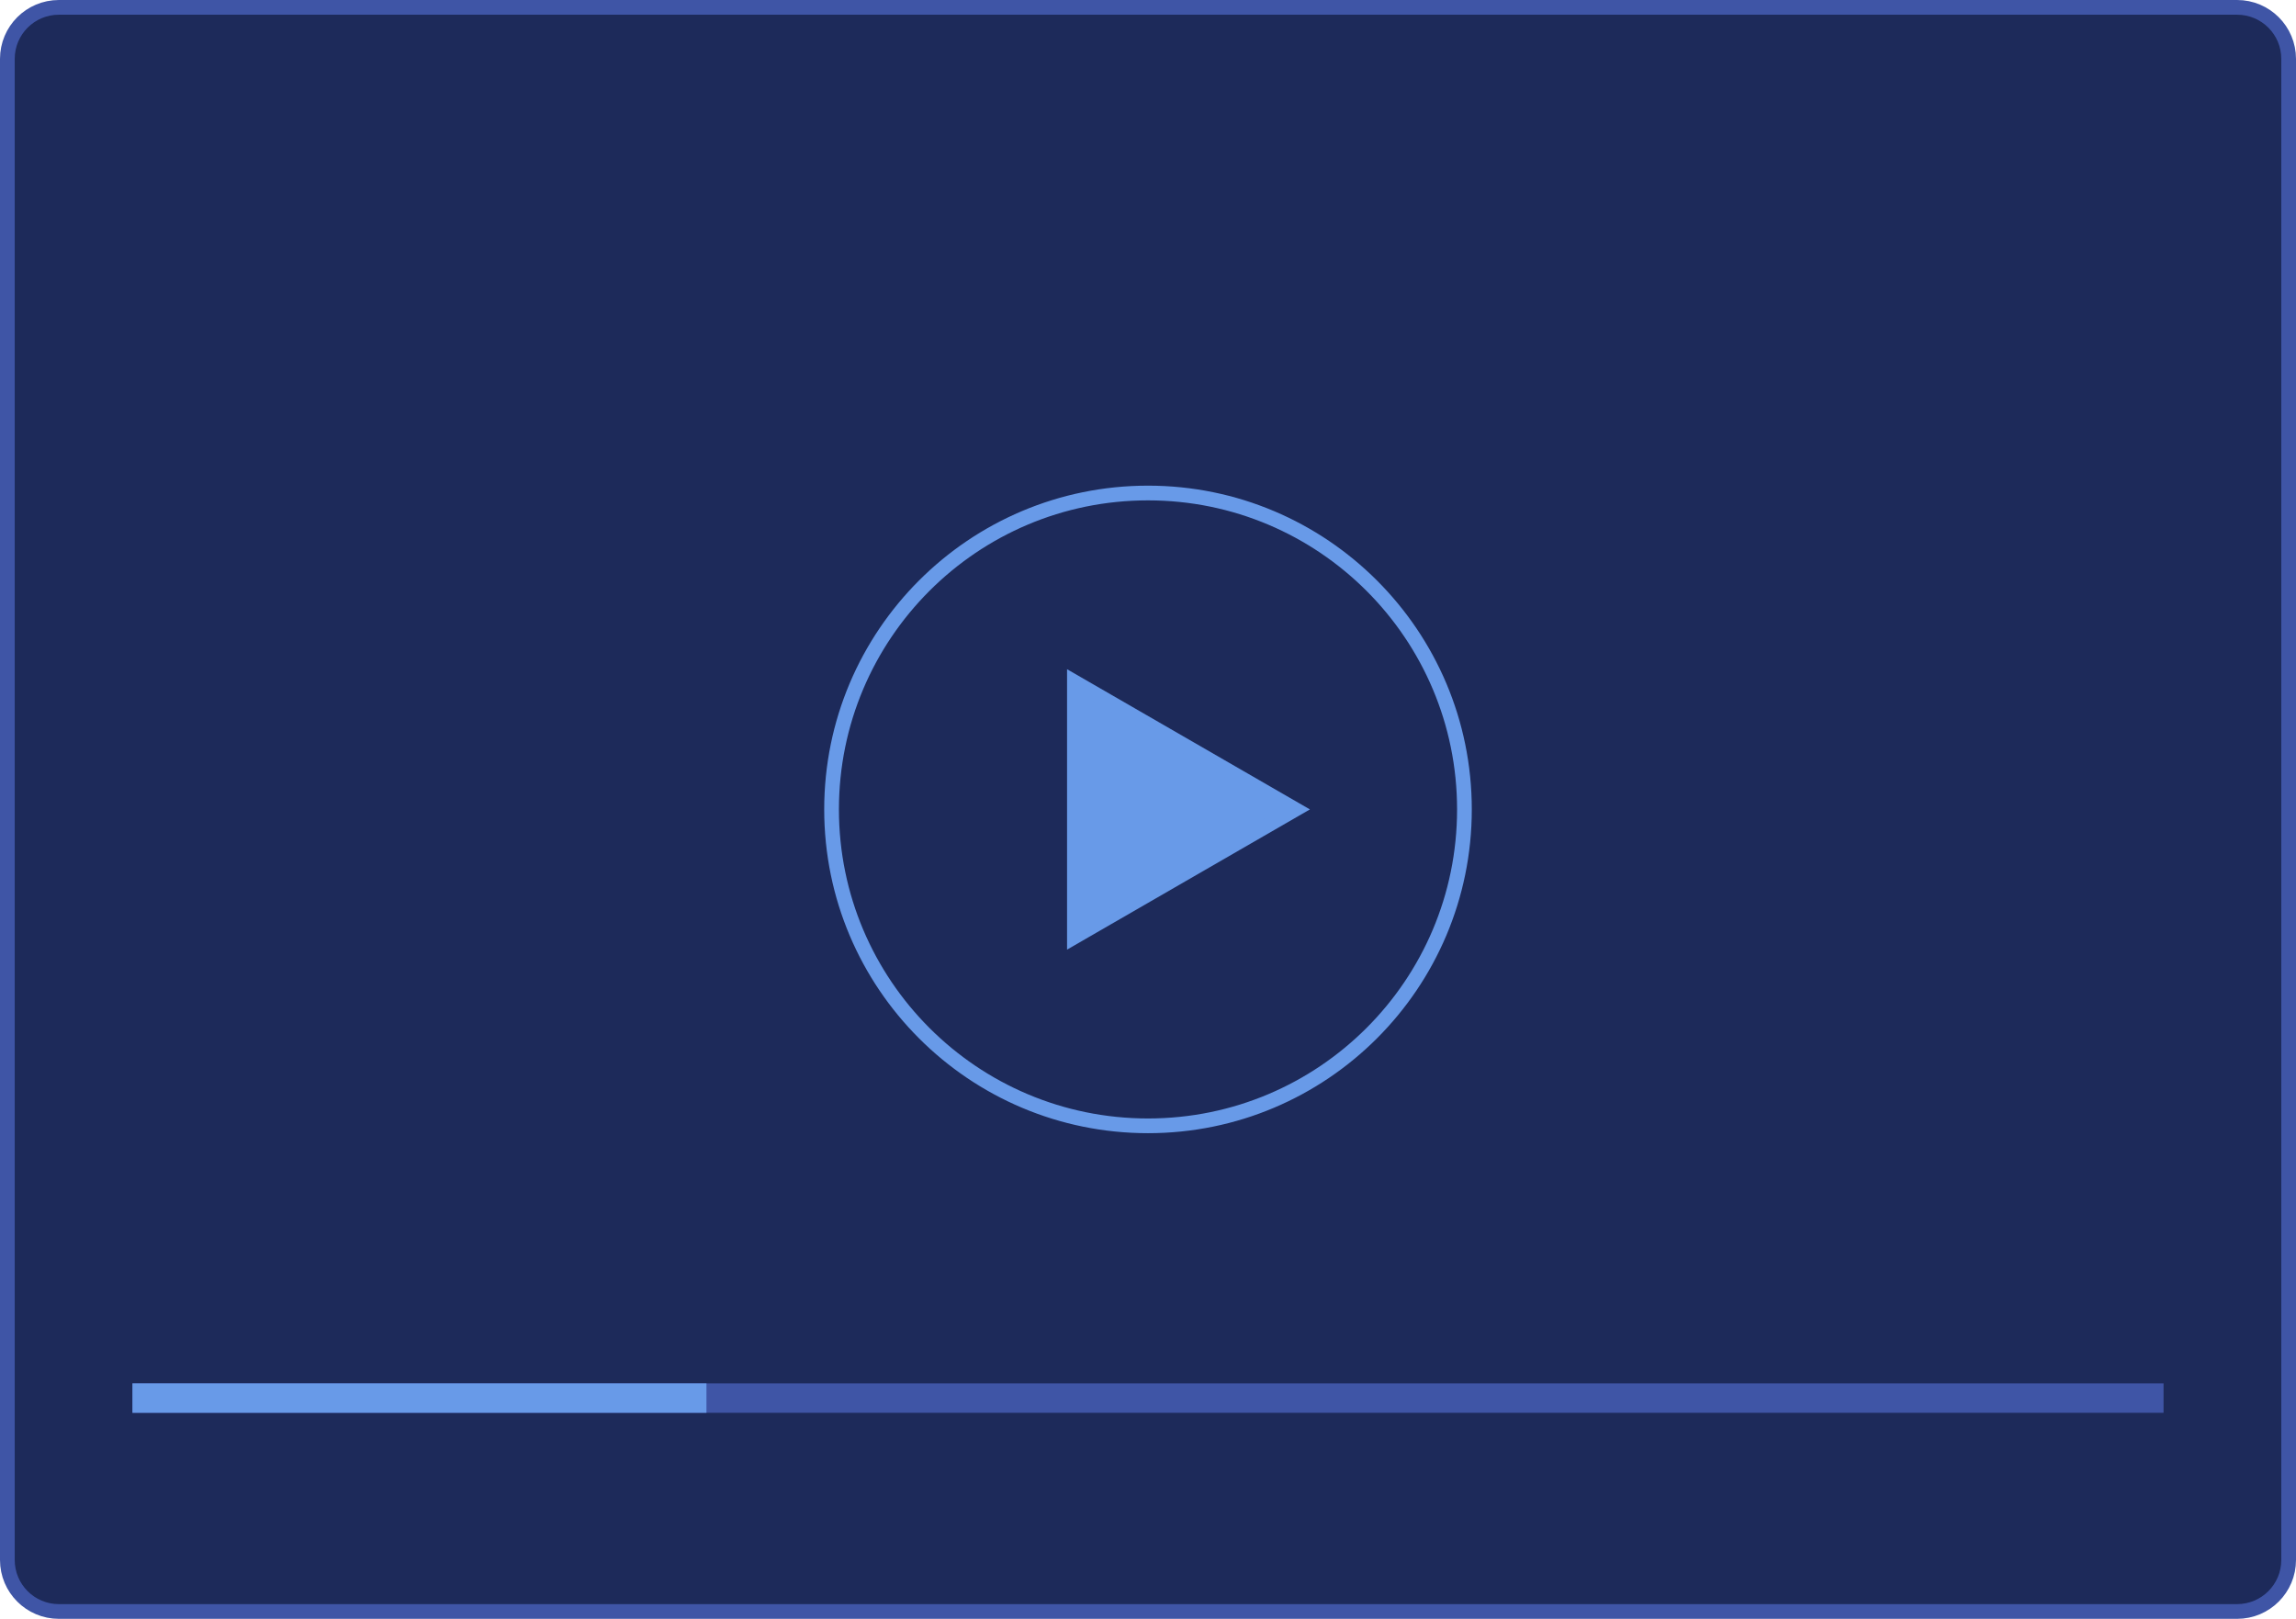
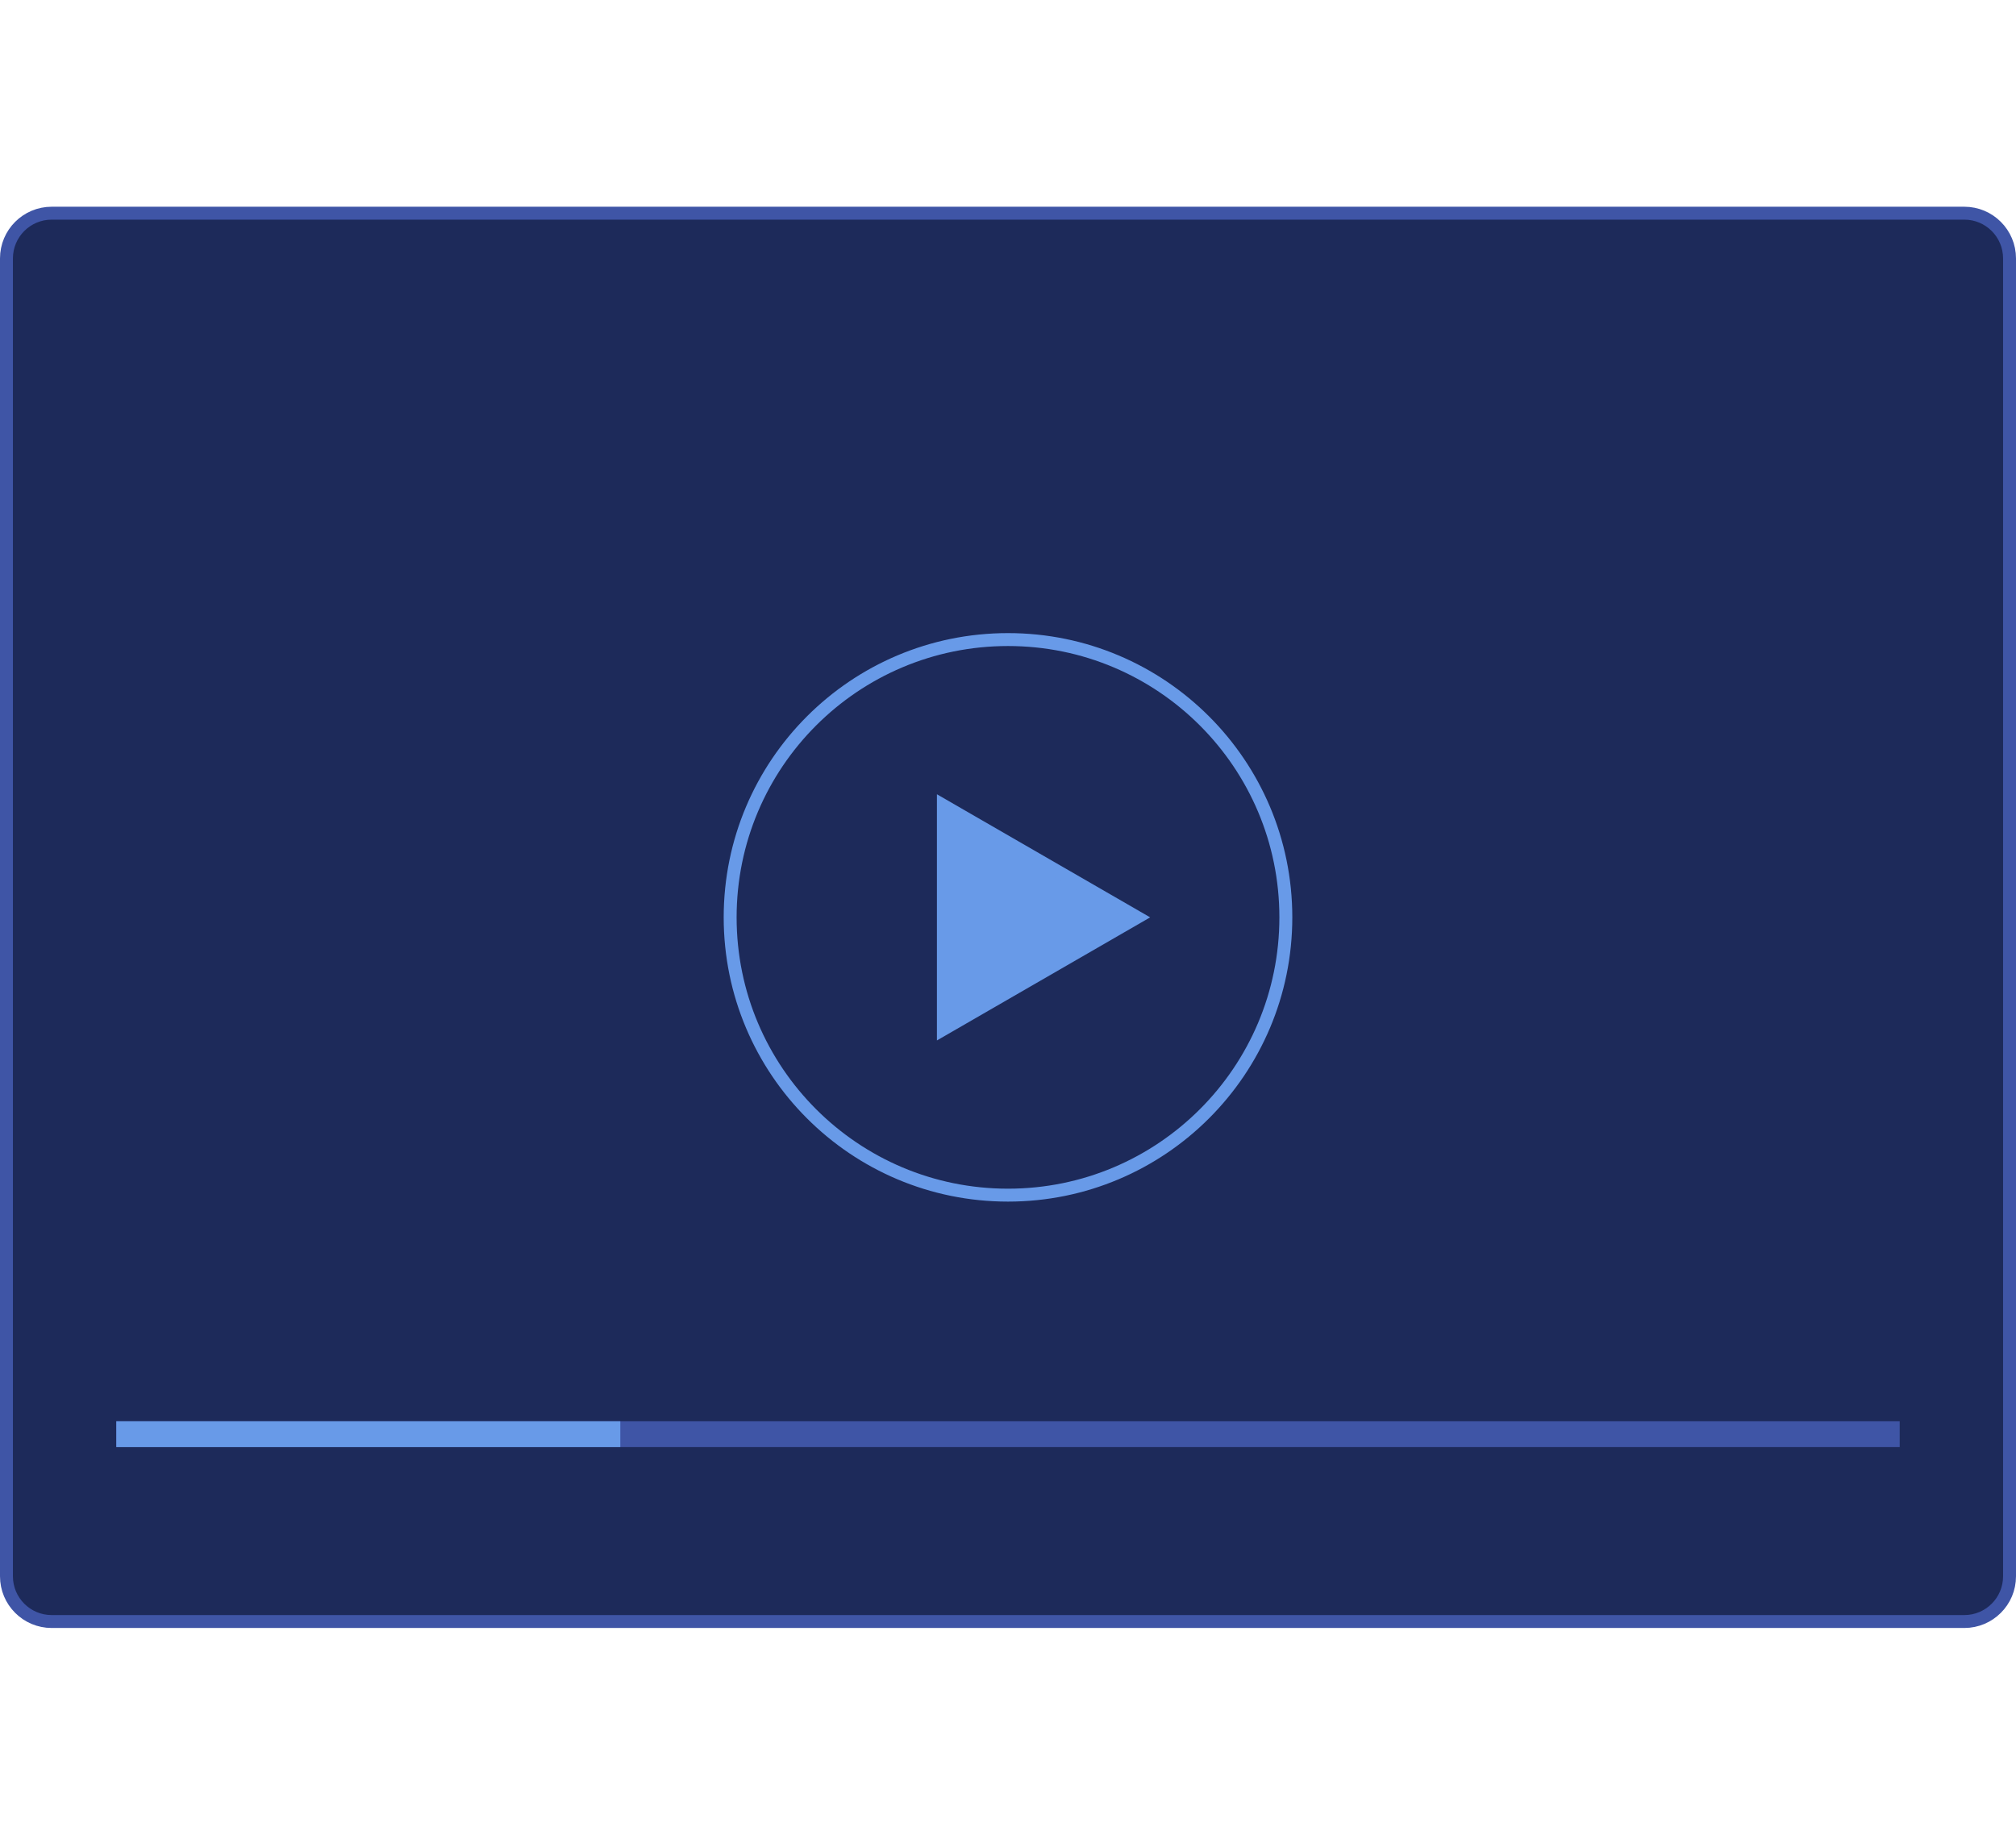
- <svg xmlns="http://www.w3.org/2000/svg" width="156" height="110" viewBox="0 0 156 110" fill="none">
-   <rect x="0.5" y="0.5" width="155" height="109" rx="3.5" fill="#1D2A5A" stroke="#3F55A6" />
-   <rect x="9" y="94" width="138" height="2" fill="#3F55A6" />
-   <rect x="9" y="94" width="39" height="2" fill="#689AE8" />
-   <circle cx="78" cy="55" r="21.5" stroke="#689AE8" />
-   <path d="M73 63.661L73 46.339L88.001 55L73 63.661Z" fill="#689AE8" stroke="#689AE8" />
+ <svg xmlns="http://www.w3.org/2000/svg" width="156" height="142" viewBox="0 0 156 142" fill="none">
+   <g transform="translate(0, 16)">
+     <rect x="0.5" y="0.5" width="155" height="109" rx="3.5" fill="#1D2A5A" stroke="#3F55A6" />
+     <rect x="9" y="94" width="138" height="2" fill="#3F55A6" />
+     <rect x="9" y="94" width="39" height="2" fill="#689AE8" />
+     <circle cx="78" cy="55" r="21.5" stroke="#689AE8" />
+     <path d="M73 63.661L73 46.339L88.001 55L73 63.661Z" fill="#689AE8" stroke="#689AE8" />
+   </g>
</svg>
